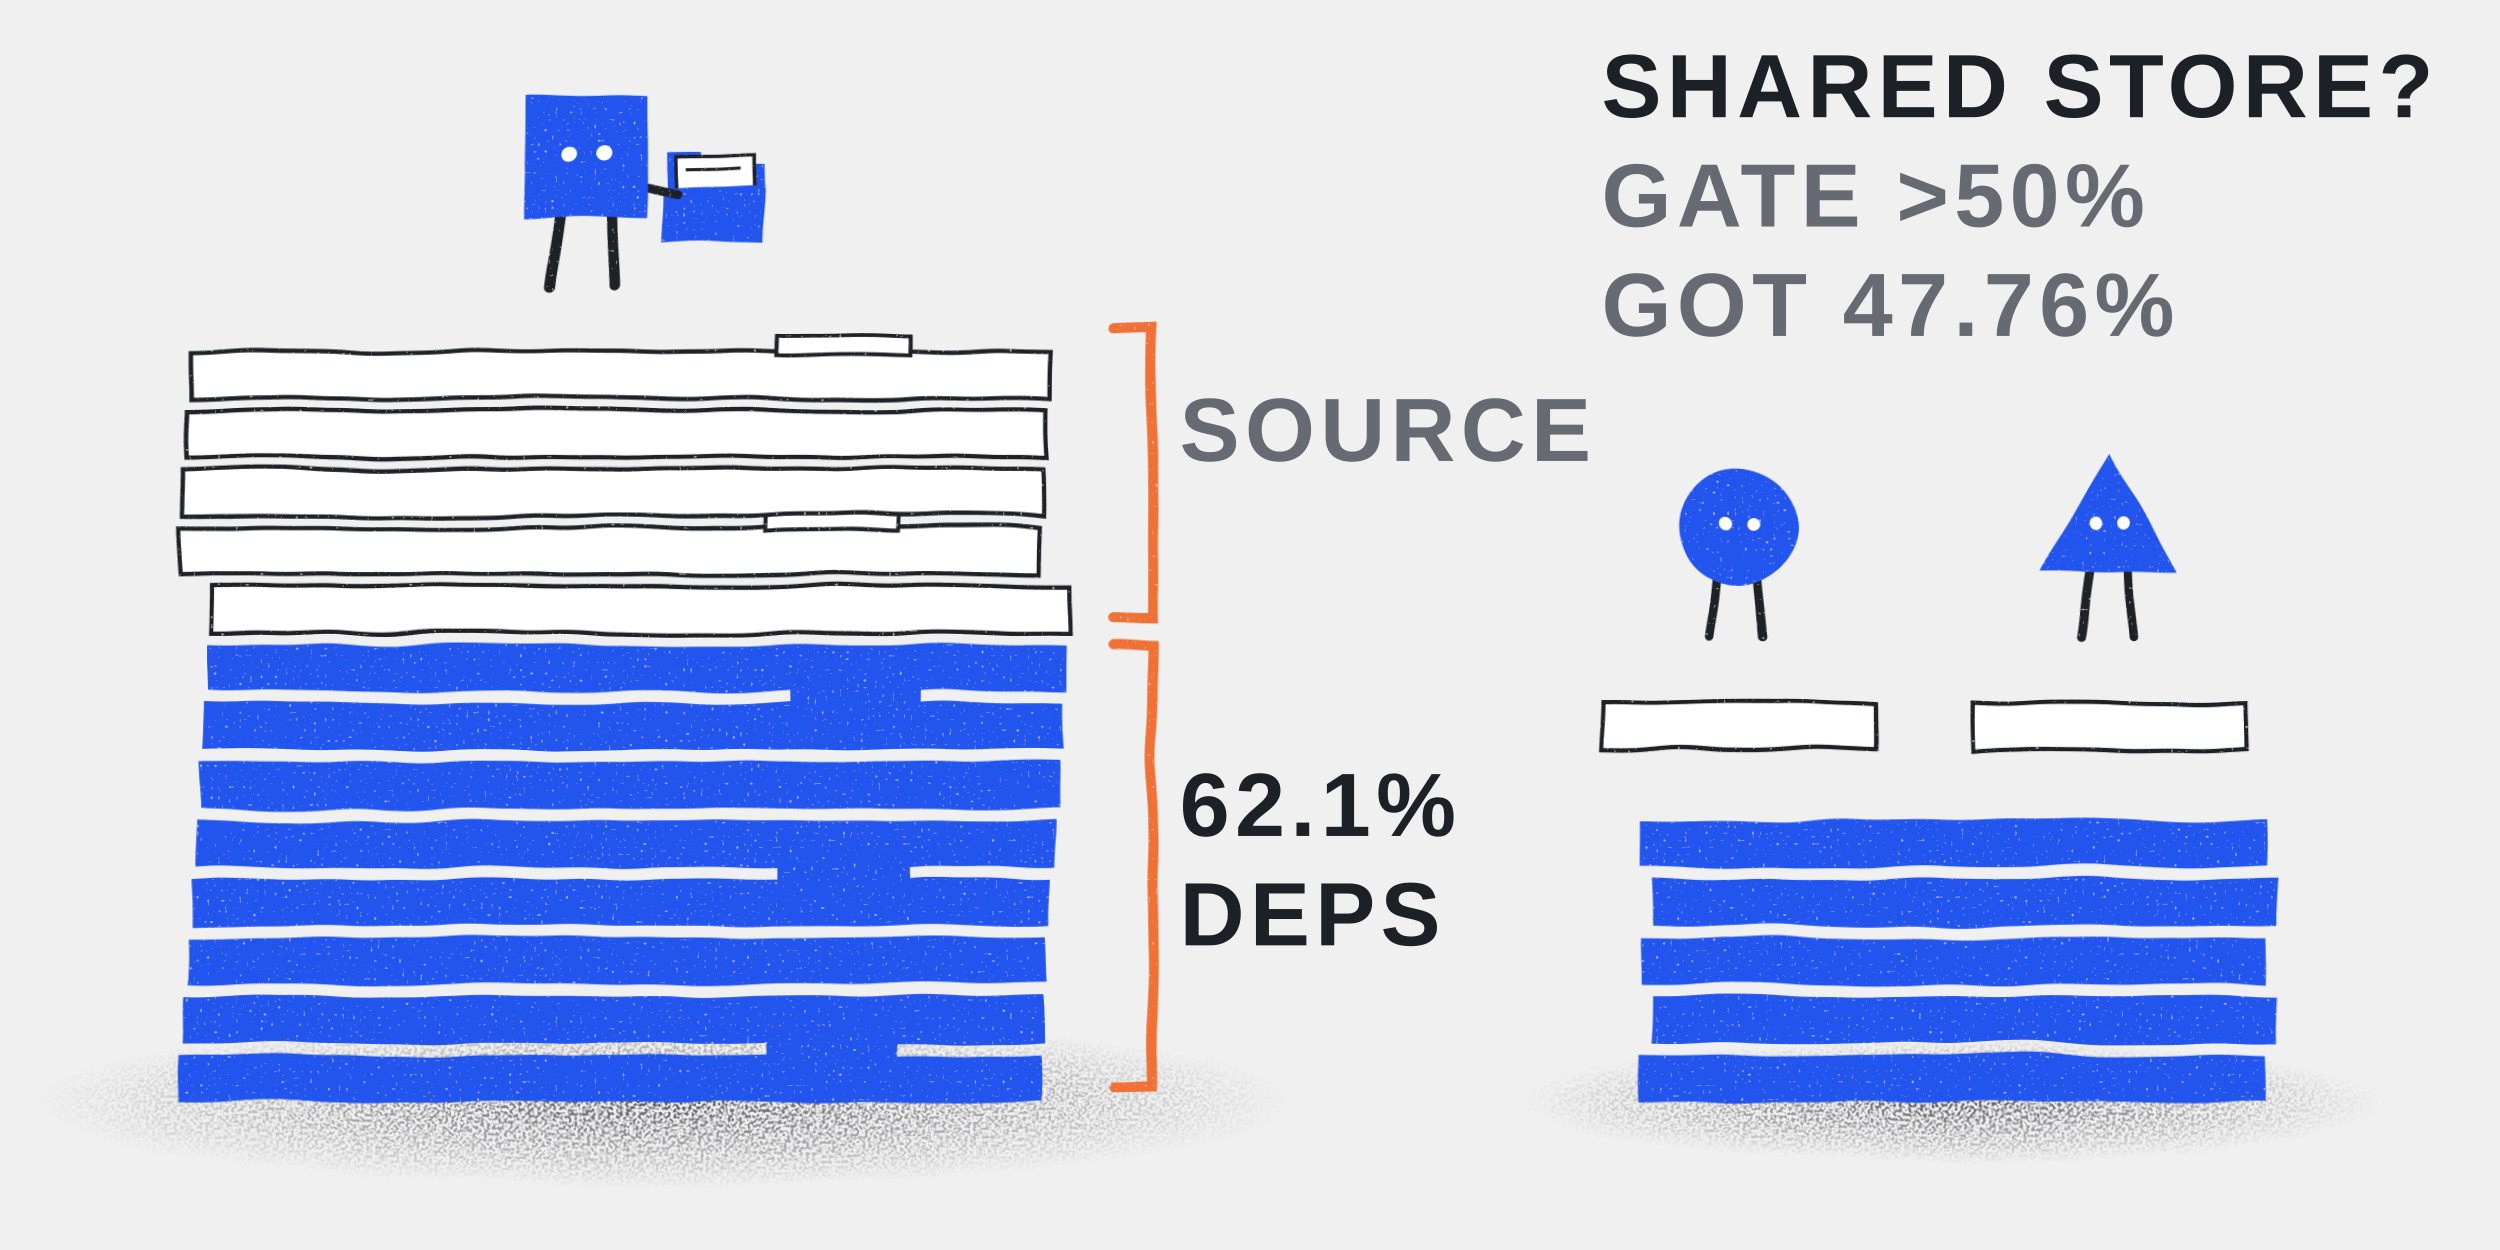
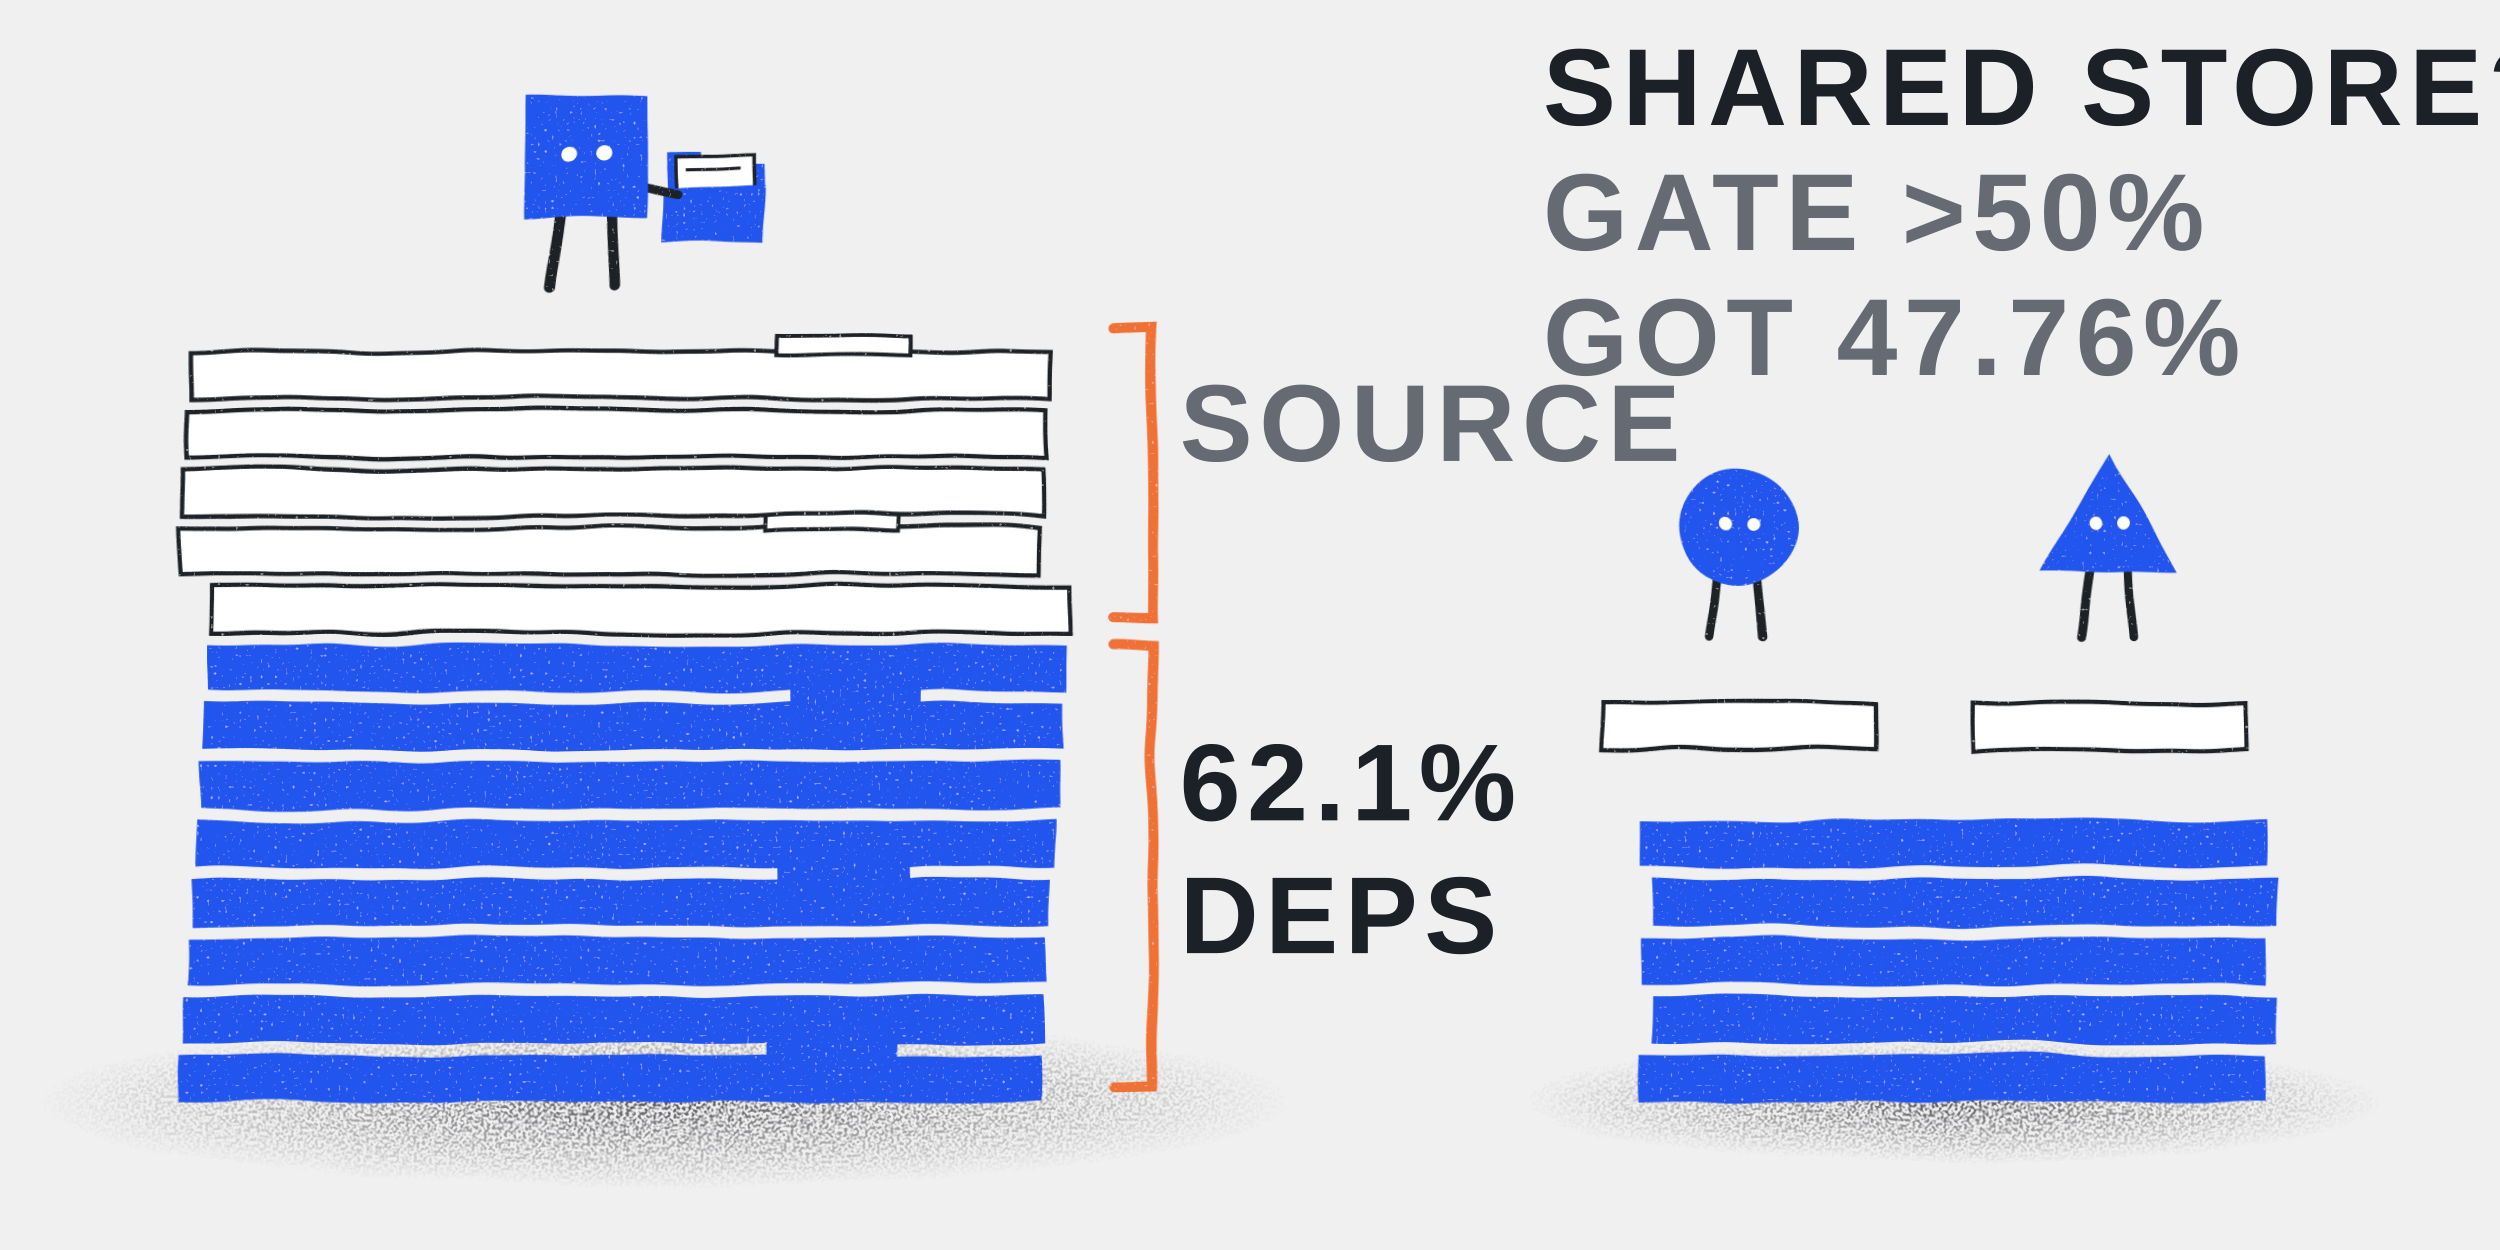
<svg xmlns="http://www.w3.org/2000/svg" viewBox="0 0 640 320" width="640" height="320" role="img" aria-label="Stack of folder sheets: most are dependencies">
  <defs>
    <filter id="sa16r" x="-15%" y="-15%" width="130%" height="130%">
      <feTurbulence type="fractalNoise" baseFrequency=".035" numOctaves="2" seed="3" result="t" />
      <feDisplacementMap in="SourceGraphic" in2="t" scale="2.6" xChannelSelector="R" yChannelSelector="G" result="d" />
      <feTurbulence type="fractalNoise" baseFrequency="1.1" numOctaves="1" seed="7" result="n" />
      <feColorMatrix in="n" type="matrix" values="0 0 0 0 1  0 0 0 0 1  0 0 0 0 1  0 0 0 -2.2 0.72" result="w" />
      <feComposite in="w" in2="d" operator="in" result="ws" />
      <feMerge>
        <feMergeNode in="d" />
        <feMergeNode in="ws" />
      </feMerge>
    </filter>
    <filter id="sa16s" x="-10%" y="-30%" width="120%" height="160%">
      <feTurbulence type="fractalNoise" baseFrequency="1.3" numOctaves="1" seed="2" result="n" />
      <feColorMatrix in="n" type="matrix" values="0 0 0 0 .09  0 0 0 0 .09  0 0 0 0 .1  4.5 0 0 0 -1.9" result="a" />
      <feComposite in="a" in2="SourceGraphic" operator="in" />
    </filter>
    <radialGradient id="sa16g">
      <stop offset="0%" stop-color="#000" stop-opacity="1" />
      <stop offset="100%" stop-color="#000" stop-opacity="0" />
    </radialGradient>
  </defs>
  <g filter="url(#sa16r)">
    <ellipse cx="170" cy="282" rx="160" ry="22" fill="url(#sa16g)" filter="url(#sa16s)" />
    <rect x="46" y="270" width="220" height="12" fill="#2455ED" stroke="#1C2027" stroke-width="0" />
    <rect x="196" y="266" width="34" height="5" fill="#2455ED" stroke="#1C2027" stroke-width="0" />
    <rect x="47" y="255" width="220" height="12" fill="#2455ED" stroke="#1C2027" stroke-width="0" />
    <rect x="48" y="240" width="220" height="12" fill="#2455ED" stroke="#1C2027" stroke-width="0" />
    <rect x="49" y="225" width="220" height="12" fill="#2455ED" stroke="#1C2027" stroke-width="0" />
    <rect x="199" y="221" width="34" height="5" fill="#2455ED" stroke="#1C2027" stroke-width="0" />
    <rect x="50" y="210" width="220" height="12" fill="#2455ED" stroke="#1C2027" stroke-width="0" />
    <rect x="51" y="195" width="220" height="12" fill="#2455ED" stroke="#1C2027" stroke-width="0" />
    <rect x="52" y="180" width="220" height="12" fill="#2455ED" stroke="#1C2027" stroke-width="0" />
    <rect x="202" y="176" width="34" height="5" fill="#2455ED" stroke="#1C2027" stroke-width="0" />
    <rect x="53" y="165" width="220" height="12" fill="#2455ED" stroke="#1C2027" stroke-width="0" />
    <rect x="54" y="150" width="220" height="12" fill="#fff" stroke="#1C2027" stroke-width="1.1" />
    <rect x="46" y="135" width="220" height="12" fill="#fff" stroke="#1C2027" stroke-width="1.1" />
    <rect x="196" y="131" width="34" height="5" fill="#fff" stroke="#1C2027" stroke-width="1" />
    <rect x="47" y="120" width="220" height="12" fill="#fff" stroke="#1C2027" stroke-width="1.1" />
    <rect x="48" y="105" width="220" height="12" fill="#fff" stroke="#1C2027" stroke-width="1.1" />
    <rect x="49" y="90" width="220" height="12" fill="#fff" stroke="#1C2027" stroke-width="1.1" />
    <rect x="199" y="86" width="34" height="5" fill="#fff" stroke="#1C2027" stroke-width="1" />
    <g>
      <line x1="144.24" y1="49.9" x2="141" y2="73.3" stroke="#1C2027" stroke-width="2.7" stroke-linecap="round" />
      <line x1="155.76" y1="49.9" x2="157.56" y2="73.3" stroke="#1C2027" stroke-width="2.7" stroke-linecap="round" />
      <g>
        <rect x="170.7" y="39.136" width="8.91" height="4.356" fill="#2455ED" />
        <rect x="170.7" y="42.7" width="24.75" height="18.81" fill="#2455ED" />
        <rect x="173.076" y="40.324" width="19.8" height="13.86" fill="#fff" stroke="#1C2027" stroke-width="0.9" />
        <line x1="175.65" y1="43.69" x2="189.51" y2="43.69" stroke="#1C2027" stroke-width="0.8" />
        <rect x="169.512" y="48.244" width="26.136" height="13.86" fill="#2455ED" />
      </g>
      <line x1="157.2" y1="45.4" x2="173.4" y2="49.9" stroke="#1C2027" stroke-width="2.16" stroke-linecap="round" />
      <rect x="134.52" y="24.52" width="30.96" height="30.96" fill="#2455ED" />
      <circle cx="145.68" cy="39.1" r="1.98" fill="#fff" />
      <circle cx="154.32" cy="39.1" r="1.98" fill="#fff" />
    </g>
    <path d="M285 278 L295 278 L295 165 L285 165" fill="none" stroke="#EF7134" stroke-width="2.6" stroke-linecap="round" />
    <path d="M285 158 L295 158 L295 84 L285 84" fill="none" stroke="#EF7134" stroke-width="2.6" stroke-linecap="round" />
    <ellipse cx="500" cy="282" rx="110" ry="16" fill="url(#sa16g)" filter="url(#sa16s)" />
    <rect x="420" y="270" width="160" height="12" fill="#2455ED" />
    <rect x="423" y="255" width="160" height="12" fill="#2455ED" />
    <rect x="420" y="240" width="160" height="12" fill="#2455ED" />
    <rect x="423" y="225" width="160" height="12" fill="#2455ED" />
    <rect x="420" y="210" width="160" height="12" fill="#2455ED" />
    <rect x="410" y="180" width="70" height="12" fill="#fff" stroke="#1C2027" stroke-width="1.1" />
    <rect x="505" y="180" width="70" height="12" fill="#fff" stroke="#1C2027" stroke-width="1.1" />
    <g>
      <line x1="440.2" y1="143.25" x2="437.5" y2="162.75" stroke="#1C2027" stroke-width="2.25" stroke-linecap="round" />
      <line x1="449.8" y1="143.25" x2="451.3" y2="162.75" stroke="#1C2027" stroke-width="2.25" stroke-linecap="round" />
      <circle cx="445" cy="135" r="15" fill="#2455ED" />
      <circle cx="441.4" cy="134.25" r="1.65" fill="#fff" />
      <circle cx="448.6" cy="134.25" r="1.65" fill="#fff" />
    </g>
    <g>
      <line x1="535.2" y1="143.25" x2="532.5" y2="162.75" stroke="#1C2027" stroke-width="2.25" stroke-linecap="round" />
      <line x1="544.8" y1="143.25" x2="546.3" y2="162.75" stroke="#1C2027" stroke-width="2.25" stroke-linecap="round" />
      <polygon points="540.0,116.3 557.8,146.3 522.2,146.3" fill="#2455ED" />
      <circle cx="536.4" cy="134.25" r="1.65" fill="#fff" />
      <circle cx="543.6" cy="134.25" r="1.65" fill="#fff" />
    </g>
  </g>
  <g>
-     <text x="302" y="214" fill="#1C2027" font-family="Arial, Helvetica, sans-serif" font-weight="600" font-size="23" letter-spacing=".06em" text-anchor="start">62.1%</text>
-     <text x="302" y="242" fill="#1C2027" font-family="Arial, Helvetica, sans-serif" font-weight="600" font-size="23" letter-spacing=".06em" text-anchor="start">DEPS</text>
-     <text x="302" y="118" fill="#656A73" font-family="Arial, Helvetica, sans-serif" font-weight="600" font-size="23" letter-spacing=".06em" text-anchor="start">SOURCE</text>
-     <text x="410" y="30" fill="#1C2027" font-family="Arial, Helvetica, sans-serif" font-weight="600" font-size="23" letter-spacing=".06em" text-anchor="start">SHARED STORE?</text>
-     <text x="410" y="58" fill="#656A73" font-family="Arial, Helvetica, sans-serif" font-weight="600" font-size="23" letter-spacing=".06em" text-anchor="start">GATE &gt;50%</text>
-     <text x="410" y="86" fill="#656A73" font-family="Arial, Helvetica, sans-serif" font-weight="600" font-size="23" letter-spacing=".06em" text-anchor="start">GOT 47.76%</text>
+     <text x="302" y="210" fill="#1C2027" font-family="Arial, Helvetica, sans-serif" font-weight="600" font-size="28" letter-spacing=".06em" text-anchor="start">62.1%</text>
+     <text x="302" y="244" fill="#1C2027" font-family="Arial, Helvetica, sans-serif" font-weight="600" font-size="28" letter-spacing=".06em" text-anchor="start">DEPS</text>
+     <text x="302" y="118" fill="#656A73" font-family="Arial, Helvetica, sans-serif" font-weight="600" font-size="28" letter-spacing=".06em" text-anchor="start">SOURCE</text>
+     <text x="395" y="32" fill="#1C2027" font-family="Arial, Helvetica, sans-serif" font-weight="600" font-size="28" letter-spacing=".06em" text-anchor="start">SHARED STORE?</text>
+     <text x="395" y="64" fill="#656A73" font-family="Arial, Helvetica, sans-serif" font-weight="600" font-size="28" letter-spacing=".06em" text-anchor="start">GATE &gt;50%</text>
+     <text x="395" y="96" fill="#656A73" font-family="Arial, Helvetica, sans-serif" font-weight="600" font-size="28" letter-spacing=".06em" text-anchor="start">GOT 47.76%</text>
  </g>
</svg>
